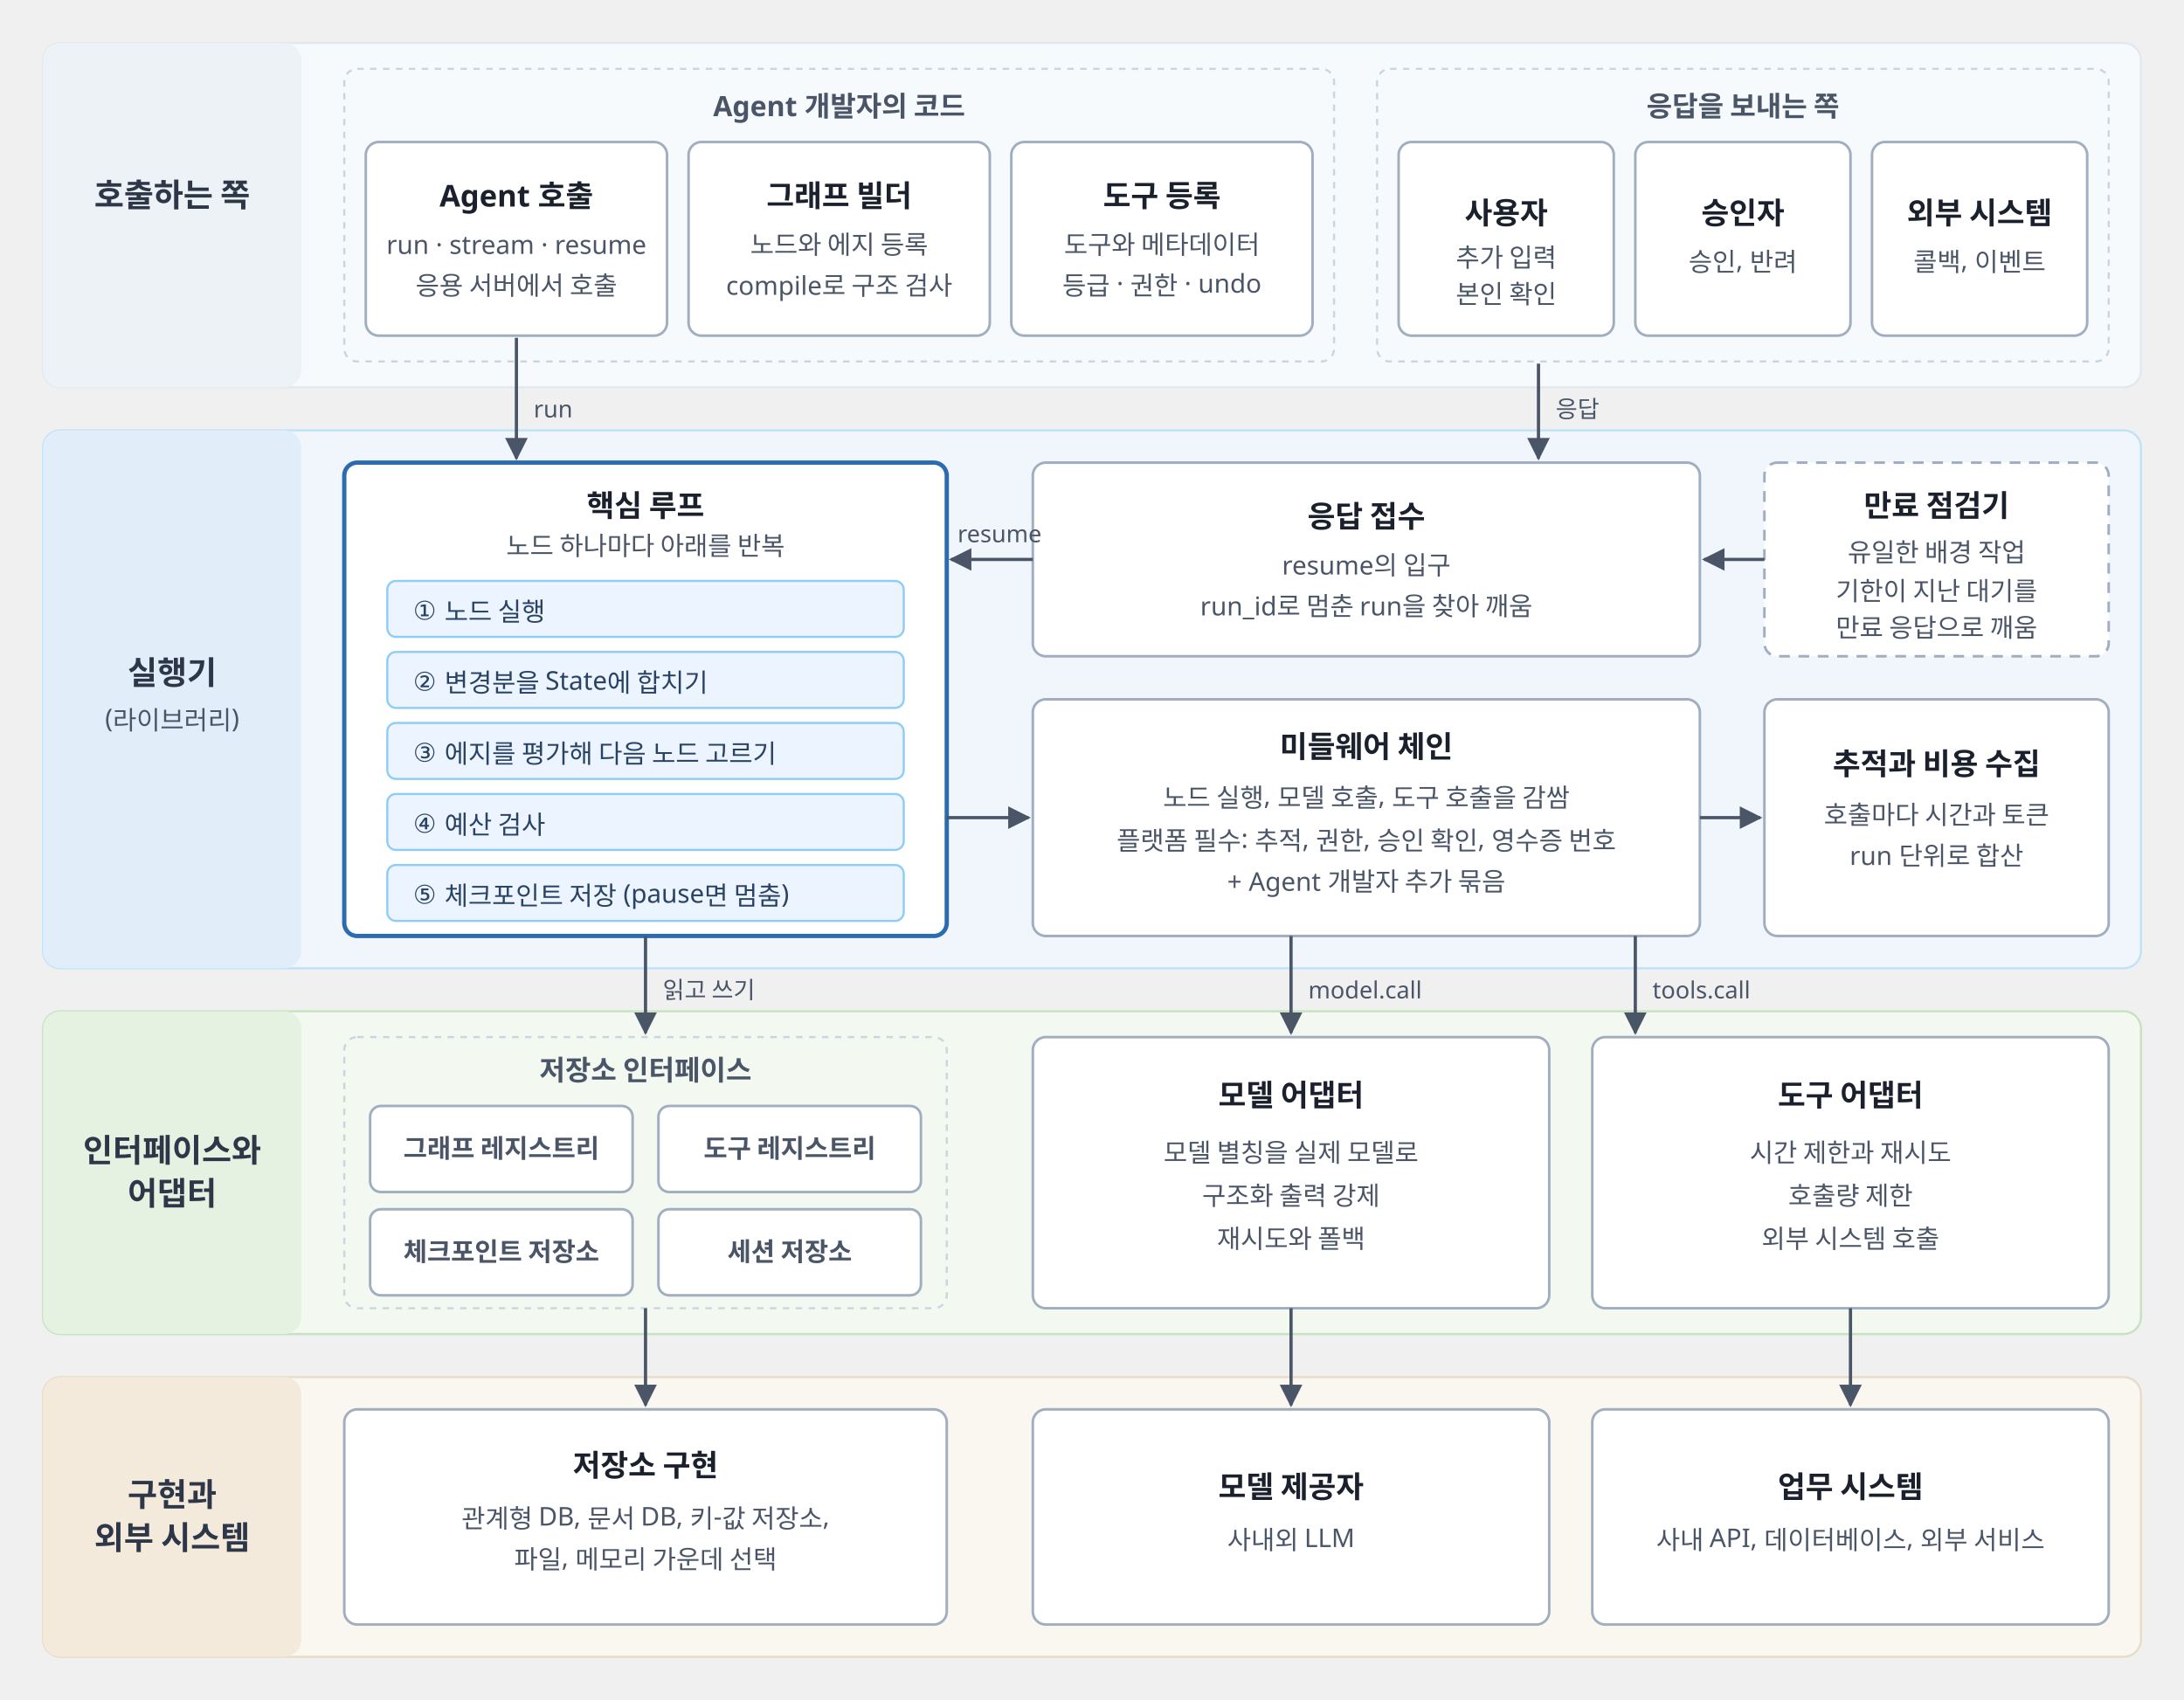
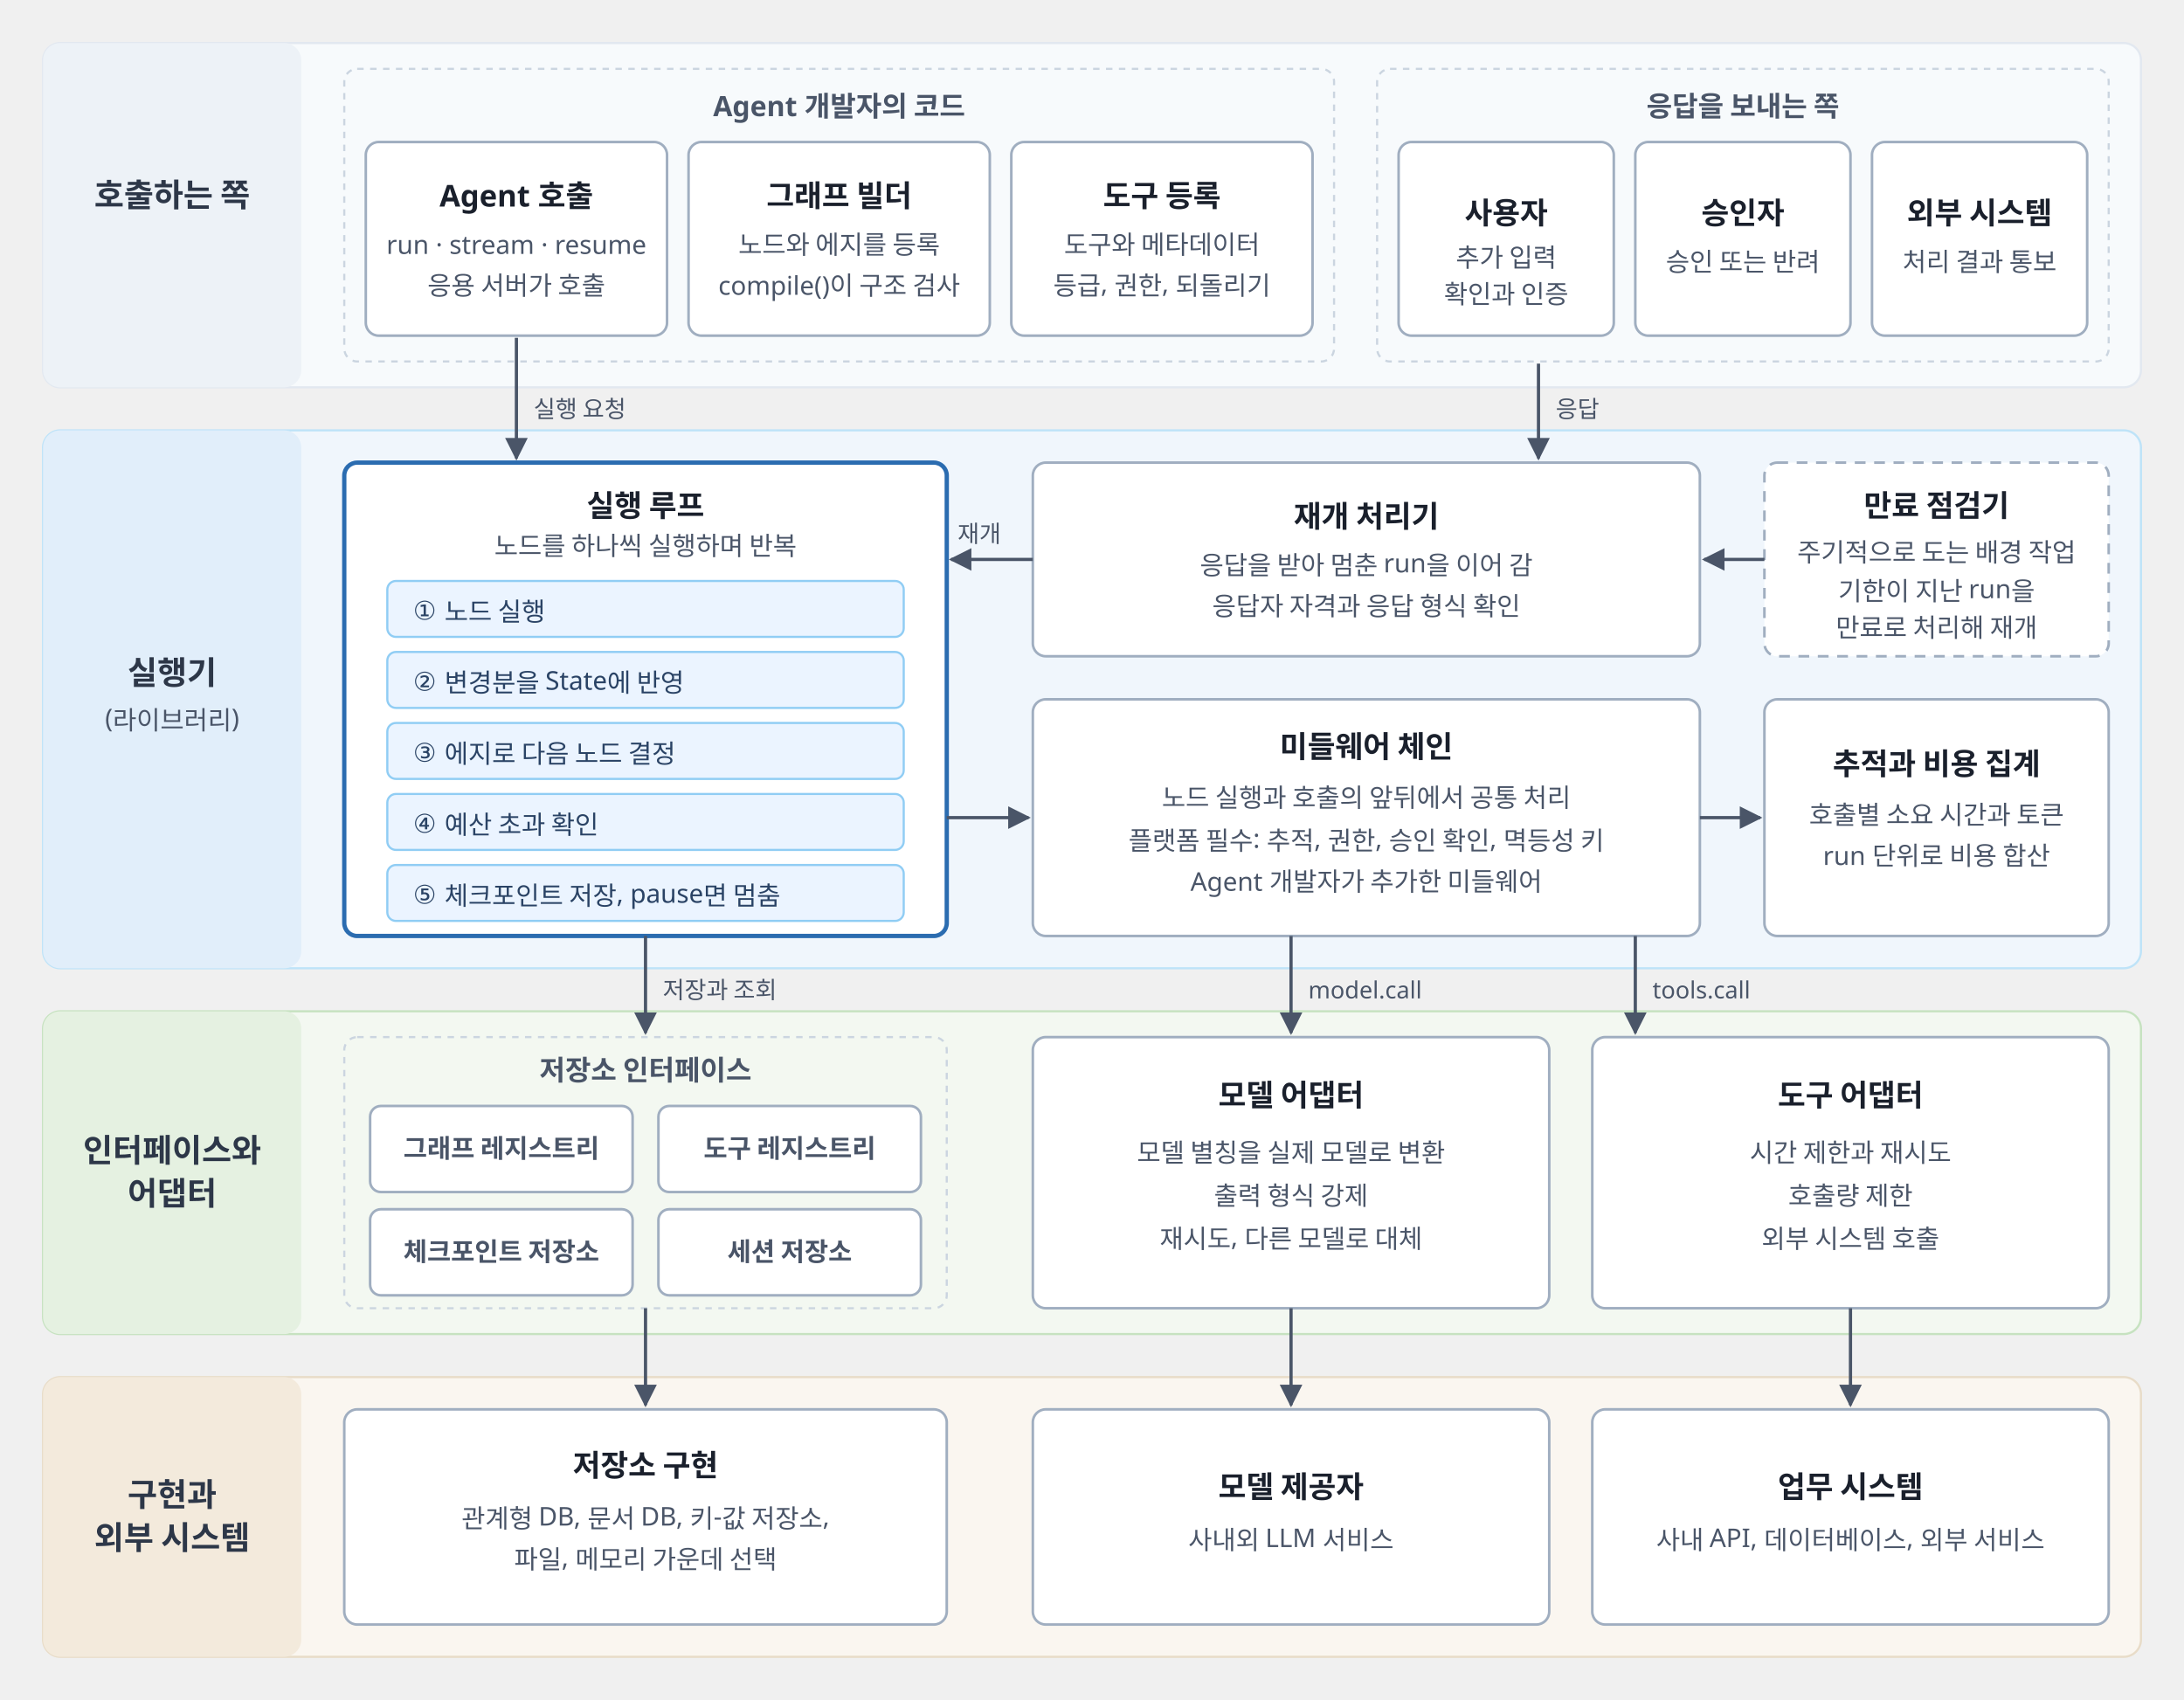
<svg xmlns="http://www.w3.org/2000/svg" viewBox="0 0 1015 790" width="1015" height="790" font-family="Apple SD Gothic Neo, Malgun Gothic, Noto Sans KR, sans-serif">
  <defs>
    <marker id="arrow" viewBox="0 0 10 10" refX="9" refY="5" markerWidth="7" markerHeight="7" orient="auto-start-reverse">
      <path d="M0,0 L10,5 L0,10 z" fill="#4A5568" />
    </marker>
    <style>
      .band-label { font-size: 15px; font-weight: 700; fill: #2D3748; text-anchor: middle; }
      .group-title { font-size: 13px; font-weight: 700; fill: #4A5568; text-anchor: middle; }
      .box { fill: #FFFFFF; stroke: #A0AEC0; stroke-width: 1.2; }
      .box-strong { fill: #FFFFFF; stroke: #2B6CB0; stroke-width: 2; }
      .box-dashed { fill: #FFFFFF; stroke: #A0AEC0; stroke-width: 1.2; stroke-dasharray: 5 4; }
      .group { fill: none; stroke: #CBD5E0; stroke-width: 1; stroke-dasharray: 3 3; }
      .chip { fill: #EBF4FF; stroke: #90CDF4; stroke-width: 1; }
      .t { font-size: 14px; font-weight: 700; fill: #1A202C; text-anchor: middle; }
      .s { font-size: 12px; fill: #4A5568; text-anchor: middle; }
      .c { font-size: 12px; fill: #2A4365; }
      .a { stroke: #4A5568; stroke-width: 1.5; fill: none; marker-end: url(#arrow); }
      .al { font-size: 11px; fill: #4A5568; }
    </style>
  </defs>
  <rect x="20" y="20" width="975" height="160" rx="8" fill="#F7FAFC" stroke="#E2E8F0" />
  <rect x="20" y="20" width="120" height="160" rx="8" fill="#EDF2F7" />
  <text class="band-label" x="80" y="96">호출하는 쪽</text>
  <rect class="group" x="160" y="32" width="460" height="136" rx="6" />
  <text class="group-title" x="390" y="54">Agent 개발자의 코드</text>
  <rect class="box" x="170" y="66" width="140" height="90" rx="6" />
  <text class="t" x="240" y="96">Agent 호출</text>
  <text class="s" x="240" y="118">run · stream · resume</text>
-   <text class="s" x="240" y="137">응용 서버에서 호출</text>
+   <text class="s" x="240" y="137">응용 서버가 호출</text>
  <rect class="box" x="320" y="66" width="140" height="90" rx="6" />
  <text class="t" x="390" y="96">그래프 빌더</text>
-   <text class="s" x="390" y="118">노드와 에지 등록</text>
-   <text class="s" x="390" y="137">compile로 구조 검사</text>
+   <text class="s" x="390" y="118">노드와 에지를 등록</text>
+   <text class="s" x="390" y="137">compile()이 구조 검사</text>
  <rect class="box" x="470" y="66" width="140" height="90" rx="6" />
  <text class="t" x="540" y="96">도구 등록</text>
  <text class="s" x="540" y="118">도구와 메타데이터</text>
-   <text class="s" x="540" y="137">등급 · 권한 · undo</text>
+   <text class="s" x="540" y="137">등급, 권한, 되돌리기</text>
  <rect class="group" x="640" y="32" width="340" height="136" rx="6" />
  <text class="group-title" x="810" y="54">응답을 보내는 쪽</text>
  <rect class="box" x="650" y="66" width="100" height="90" rx="6" />
  <text class="t" x="700" y="104">사용자</text>
  <text class="s" x="700" y="124">추가 입력</text>
-   <text class="s" x="700" y="141">본인 확인</text>
+   <text class="s" x="700" y="141">확인과 인증</text>
  <rect class="box" x="760" y="66" width="100" height="90" rx="6" />
  <text class="t" x="810" y="104">승인자</text>
-   <text class="s" x="810" y="126">승인, 반려</text>
+   <text class="s" x="810" y="126">승인 또는 반려</text>
  <rect class="box" x="870" y="66" width="100" height="90" rx="6" />
  <text class="t" x="920" y="104">외부 시스템</text>
-   <text class="s" x="920" y="126">콜백, 이벤트</text>
+   <text class="s" x="920" y="126">처리 결과 통보</text>
  <rect x="20" y="200" width="975" height="250" rx="8" fill="#F0F6FC" stroke="#BEE3F8" />
  <rect x="20" y="200" width="120" height="250" rx="8" fill="#E1EEFA" />
  <text class="band-label" x="80" y="318">실행기</text>
  <text class="s" x="80" y="338">(라이브러리)</text>
  <rect class="box-strong" x="160" y="215" width="280" height="220" rx="6" />
-   <text class="t" x="300" y="240">핵심 루프</text>
-   <text class="s" x="300" y="258">노드 하나마다 아래를 반복</text>
+   <text class="t" x="300" y="240">실행 루프</text>
+   <text class="s" x="300" y="258">노드를 하나씩 실행하며 반복</text>
  <rect class="chip" x="180" y="270" width="240" height="26" rx="4" />
  <text class="c" x="192" y="288">① 노드 실행</text>
  <rect class="chip" x="180" y="303" width="240" height="26" rx="4" />
-   <text class="c" x="192" y="321">② 변경분을 State에 합치기</text>
+   <text class="c" x="192" y="321">② 변경분을 State에 반영</text>
  <rect class="chip" x="180" y="336" width="240" height="26" rx="4" />
-   <text class="c" x="192" y="354">③ 에지를 평가해 다음 노드 고르기</text>
+   <text class="c" x="192" y="354">③ 에지로 다음 노드 결정</text>
  <rect class="chip" x="180" y="369" width="240" height="26" rx="4" />
-   <text class="c" x="192" y="387">④ 예산 검사</text>
+   <text class="c" x="192" y="387">④ 예산 초과 확인</text>
  <rect class="chip" x="180" y="402" width="240" height="26" rx="4" />
-   <text class="c" x="192" y="420">⑤ 체크포인트 저장 (pause면 멈춤)</text>
+   <text class="c" x="192" y="420">⑤ 체크포인트 저장, pause면 멈춤</text>
  <rect class="box" x="480" y="215" width="310" height="90" rx="6" />
-   <text class="t" x="635" y="245">응답 접수</text>
-   <text class="s" x="635" y="267">resume의 입구</text>
-   <text class="s" x="635" y="286">run_id로 멈춘 run을 찾아 깨움</text>
+   <text class="t" x="635" y="245">재개 처리기</text>
+   <text class="s" x="635" y="267">응답을 받아 멈춘 run을 이어 감</text>
+   <text class="s" x="635" y="286">응답자 자격과 응답 형식 확인</text>
  <rect class="box-dashed" x="820" y="215" width="160" height="90" rx="6" />
  <text class="t" x="900" y="240">만료 점검기</text>
-   <text class="s" x="900" y="261">유일한 배경 작업</text>
-   <text class="s" x="900" y="279">기한이 지난 대기를</text>
-   <text class="s" x="900" y="296">만료 응답으로 깨움</text>
+   <text class="s" x="900" y="261">주기적으로 도는 배경 작업</text>
+   <text class="s" x="900" y="279">기한이 지난 run을</text>
+   <text class="s" x="900" y="296">만료로 처리해 재개</text>
  <rect class="box" x="480" y="325" width="310" height="110" rx="6" />
  <text class="t" x="635" y="352">미들웨어 체인</text>
-   <text class="s" x="635" y="375">노드 실행, 모델 호출, 도구 호출을 감쌈</text>
-   <text class="s" x="635" y="395">플랫폼 필수: 추적, 권한, 승인 확인, 영수증 번호</text>
-   <text class="s" x="635" y="414">+ Agent 개발자 추가 묶음</text>
+   <text class="s" x="635" y="375">노드 실행과 호출의 앞뒤에서 공통 처리</text>
+   <text class="s" x="635" y="395">플랫폼 필수: 추적, 권한, 승인 확인, 멱등성 키</text>
+   <text class="s" x="635" y="414">Agent 개발자가 추가한 미들웨어</text>
  <rect class="box" x="820" y="325" width="160" height="110" rx="6" />
-   <text class="t" x="900" y="360">추적과 비용 수집</text>
-   <text class="s" x="900" y="383">호출마다 시간과 토큰</text>
-   <text class="s" x="900" y="402">run 단위로 합산</text>
+   <text class="t" x="900" y="360">추적과 비용 집계</text>
+   <text class="s" x="900" y="383">호출별 소요 시간과 토큰</text>
+   <text class="s" x="900" y="402">run 단위로 비용 합산</text>
  <rect x="20" y="470" width="975" height="150" rx="8" fill="#F3F8F1" stroke="#C6E2C0" />
  <rect x="20" y="470" width="120" height="150" rx="8" fill="#E5F1E1" />
  <text class="band-label" x="80" y="540">인터페이스와</text>
  <text class="band-label" x="80" y="560">어댑터</text>
  <rect class="group" x="160" y="482" width="280" height="126" rx="6" />
  <text class="group-title" x="300" y="502">저장소 인터페이스</text>
  <rect class="box" x="172" y="514" width="122" height="40" rx="5" />
  <text class="s" x="233" y="538" font-weight="700" fill="#1A202C">그래프 레지스트리</text>
  <rect class="box" x="306" y="514" width="122" height="40" rx="5" />
  <text class="s" x="367" y="538" font-weight="700" fill="#1A202C">도구 레지스트리</text>
  <rect class="box" x="172" y="562" width="122" height="40" rx="5" />
  <text class="s" x="233" y="586" font-weight="700" fill="#1A202C">체크포인트 저장소</text>
  <rect class="box" x="306" y="562" width="122" height="40" rx="5" />
  <text class="s" x="367" y="586" font-weight="700" fill="#1A202C">세션 저장소</text>
  <rect class="box" x="480" y="482" width="240" height="126" rx="6" />
  <text class="t" x="600" y="514">모델 어댑터</text>
-   <text class="s" x="600" y="540">모델 별칭을 실제 모델로</text>
-   <text class="s" x="600" y="560">구조화 출력 강제</text>
-   <text class="s" x="600" y="580">재시도와 폴백</text>
+   <text class="s" x="600" y="540">모델 별칭을 실제 모델로 변환</text>
+   <text class="s" x="600" y="560">출력 형식 강제</text>
+   <text class="s" x="600" y="580">재시도, 다른 모델로 대체</text>
  <rect class="box" x="740" y="482" width="240" height="126" rx="6" />
  <text class="t" x="860" y="514">도구 어댑터</text>
  <text class="s" x="860" y="540">시간 제한과 재시도</text>
  <text class="s" x="860" y="560">호출량 제한</text>
  <text class="s" x="860" y="580">외부 시스템 호출</text>
  <rect x="20" y="640" width="975" height="130" rx="8" fill="#FAF6F0" stroke="#E8DCC8" />
  <rect x="20" y="640" width="120" height="130" rx="8" fill="#F3EADC" />
  <text class="band-label" x="80" y="700">구현과</text>
  <text class="band-label" x="80" y="720">외부 시스템</text>
  <rect class="box" x="160" y="655" width="280" height="100" rx="6" />
  <text class="t" x="300" y="686">저장소 구현</text>
  <text class="s" x="300" y="710">관계형 DB, 문서 DB, 키-값 저장소,</text>
  <text class="s" x="300" y="729">파일, 메모리 가운데 선택</text>
  <rect class="box" x="480" y="655" width="240" height="100" rx="6" />
  <text class="t" x="600" y="696">모델 제공자</text>
-   <text class="s" x="600" y="720">사내외 LLM</text>
+   <text class="s" x="600" y="720">사내외 LLM 서비스</text>
  <rect class="box" x="740" y="655" width="240" height="100" rx="6" />
  <text class="t" x="860" y="696">업무 시스템</text>
  <text class="s" x="860" y="720">사내 API, 데이터베이스, 외부 서비스</text>
  <path class="a" d="M240,157 L240,213" />
-   <text class="al" x="248" y="194">run</text>
+   <text class="al" x="248" y="194">실행 요청</text>
  <path class="a" d="M715,169 L715,213" />
  <text class="al" x="723" y="194">응답</text>
  <path class="a" d="M480,260 L442,260" />
-   <text class="al" x="445" y="252">resume</text>
+   <text class="al" x="445" y="252">재개</text>
  <path class="a" d="M820,260 L792,260" />
  <path class="a" d="M440,380 L478,380" />
  <path class="a" d="M790,380 L818,380" />
  <path class="a" d="M300,435 L300,480" />
-   <text class="al" x="308" y="464">읽고 쓰기</text>
+   <text class="al" x="308" y="464">저장과 조회</text>
  <path class="a" d="M600,435 L600,480" />
  <text class="al" x="608" y="464">model.call</text>
  <path class="a" d="M760,435 L760,480" />
  <text class="al" x="768" y="464">tools.call</text>
  <path class="a" d="M300,608 L300,653" />
  <path class="a" d="M600,608 L600,653" />
  <path class="a" d="M860,608 L860,653" />
</svg>
